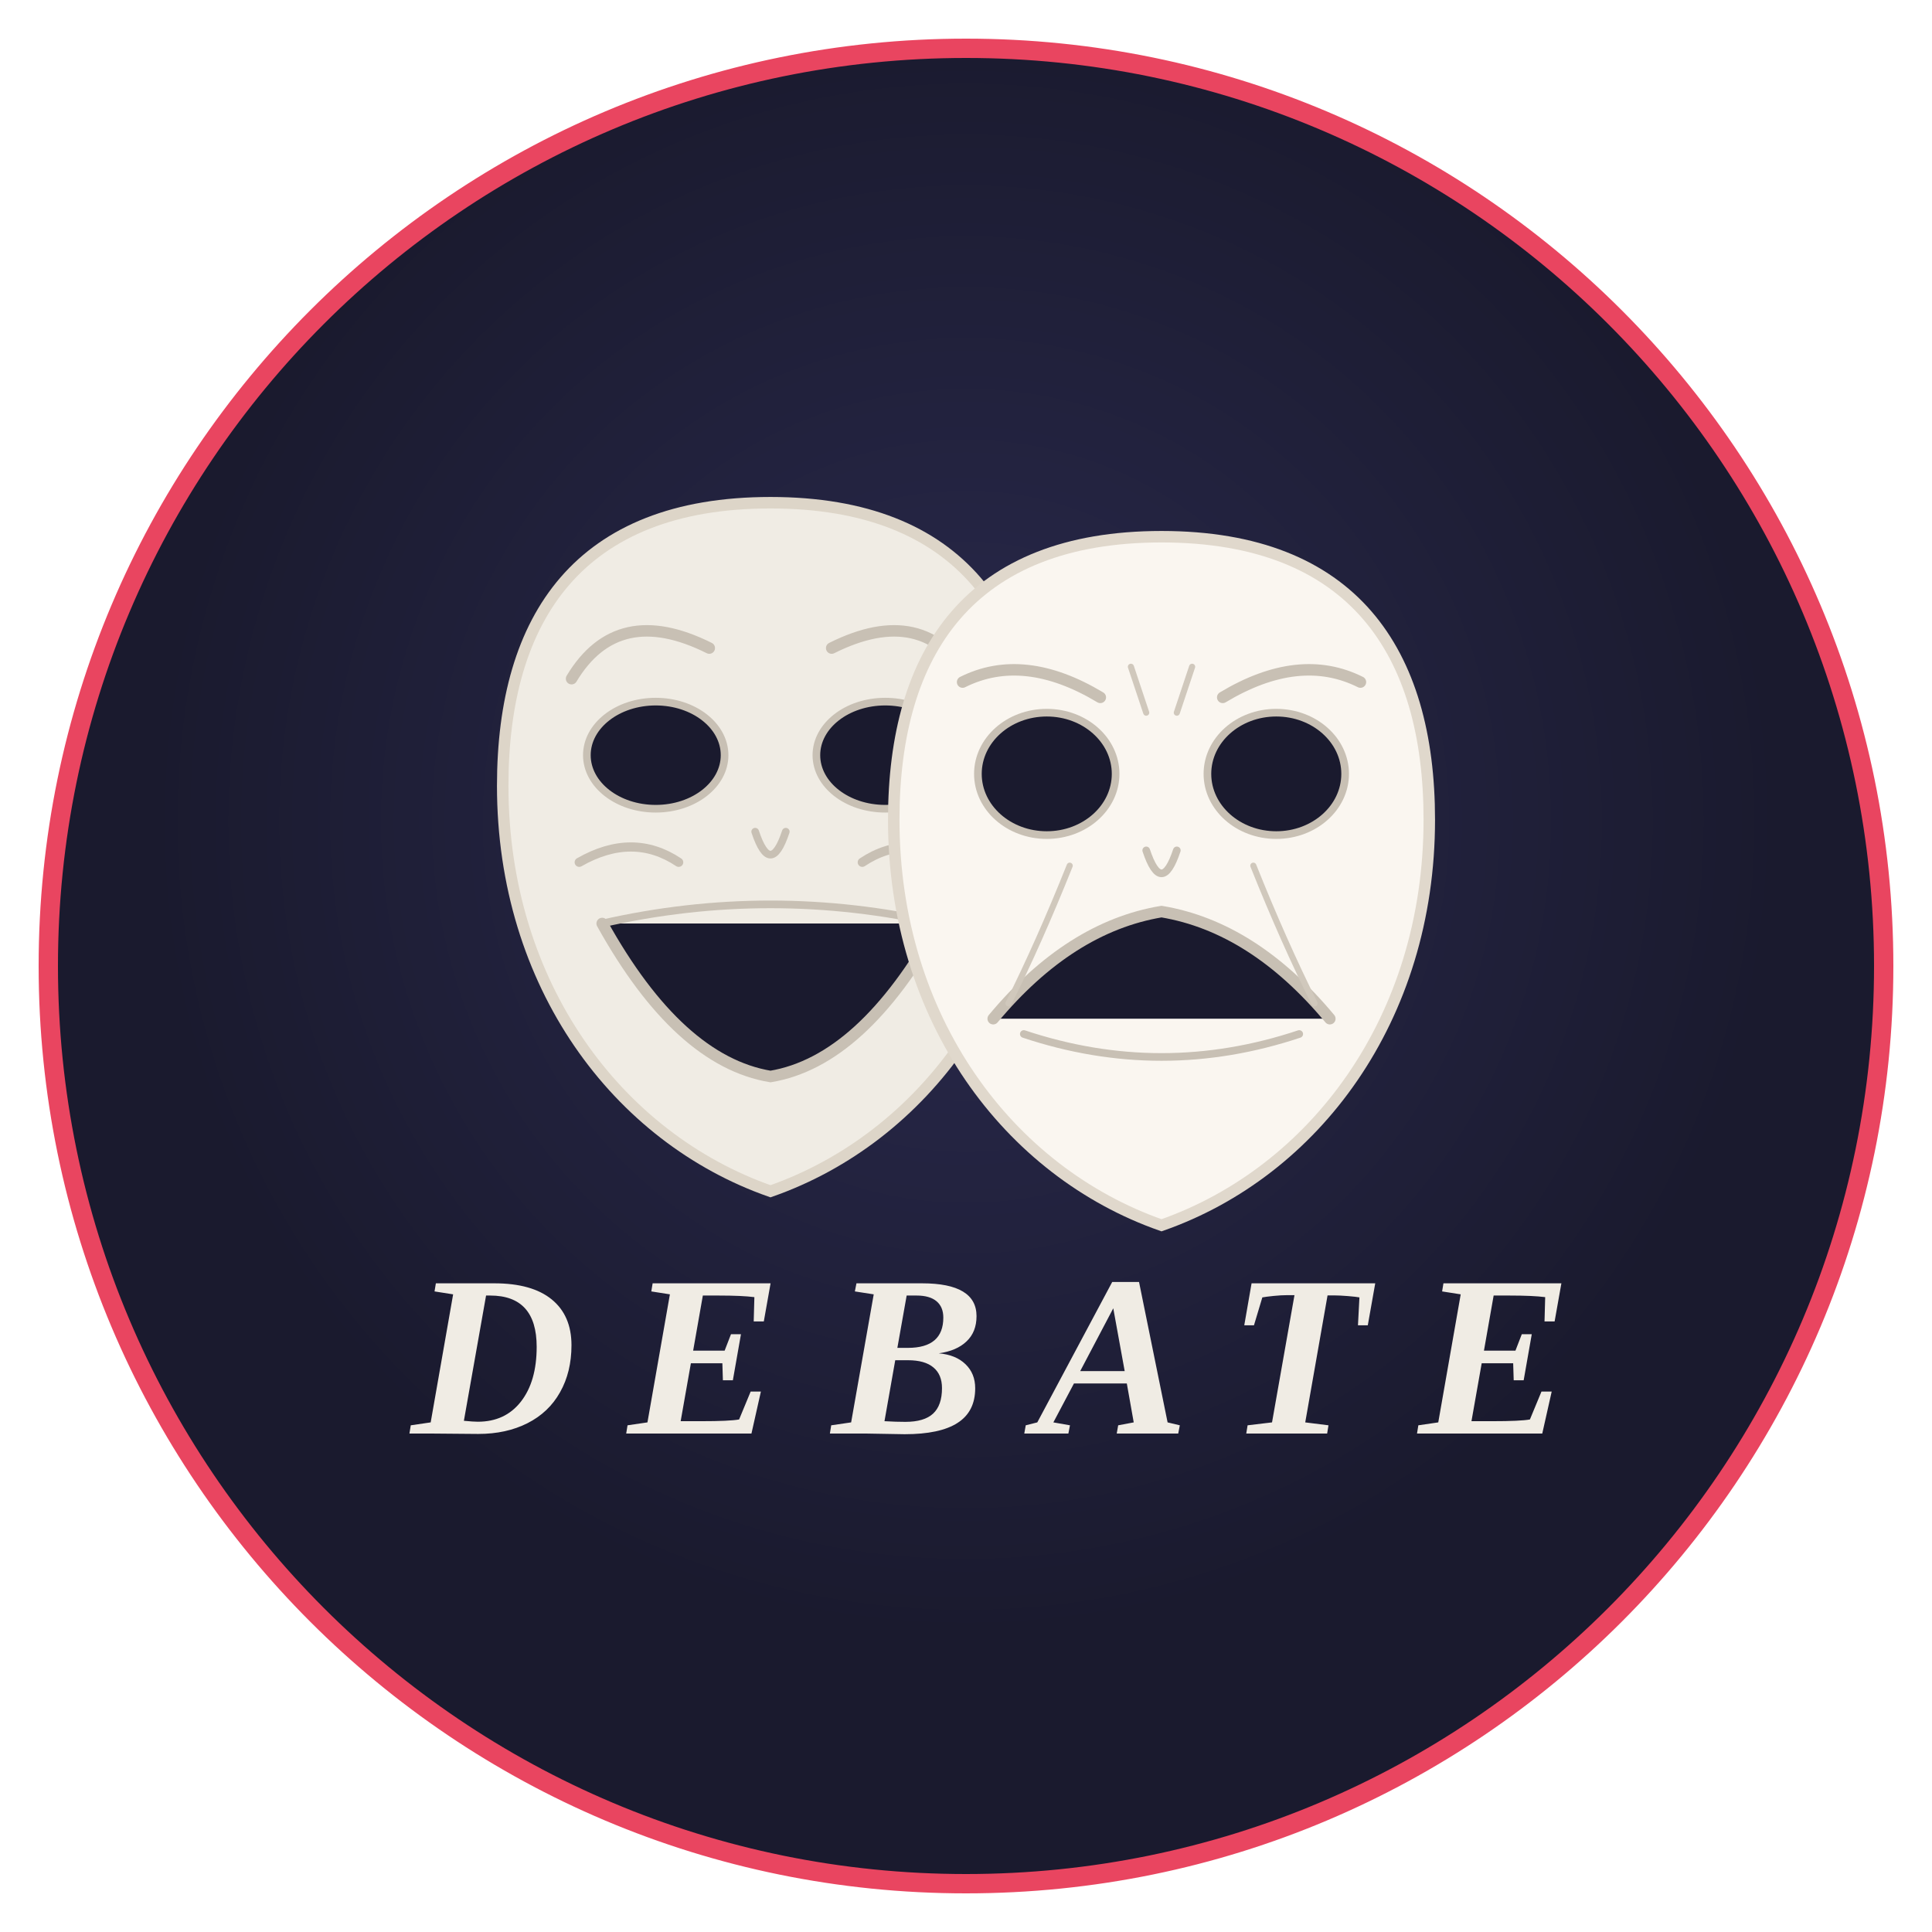
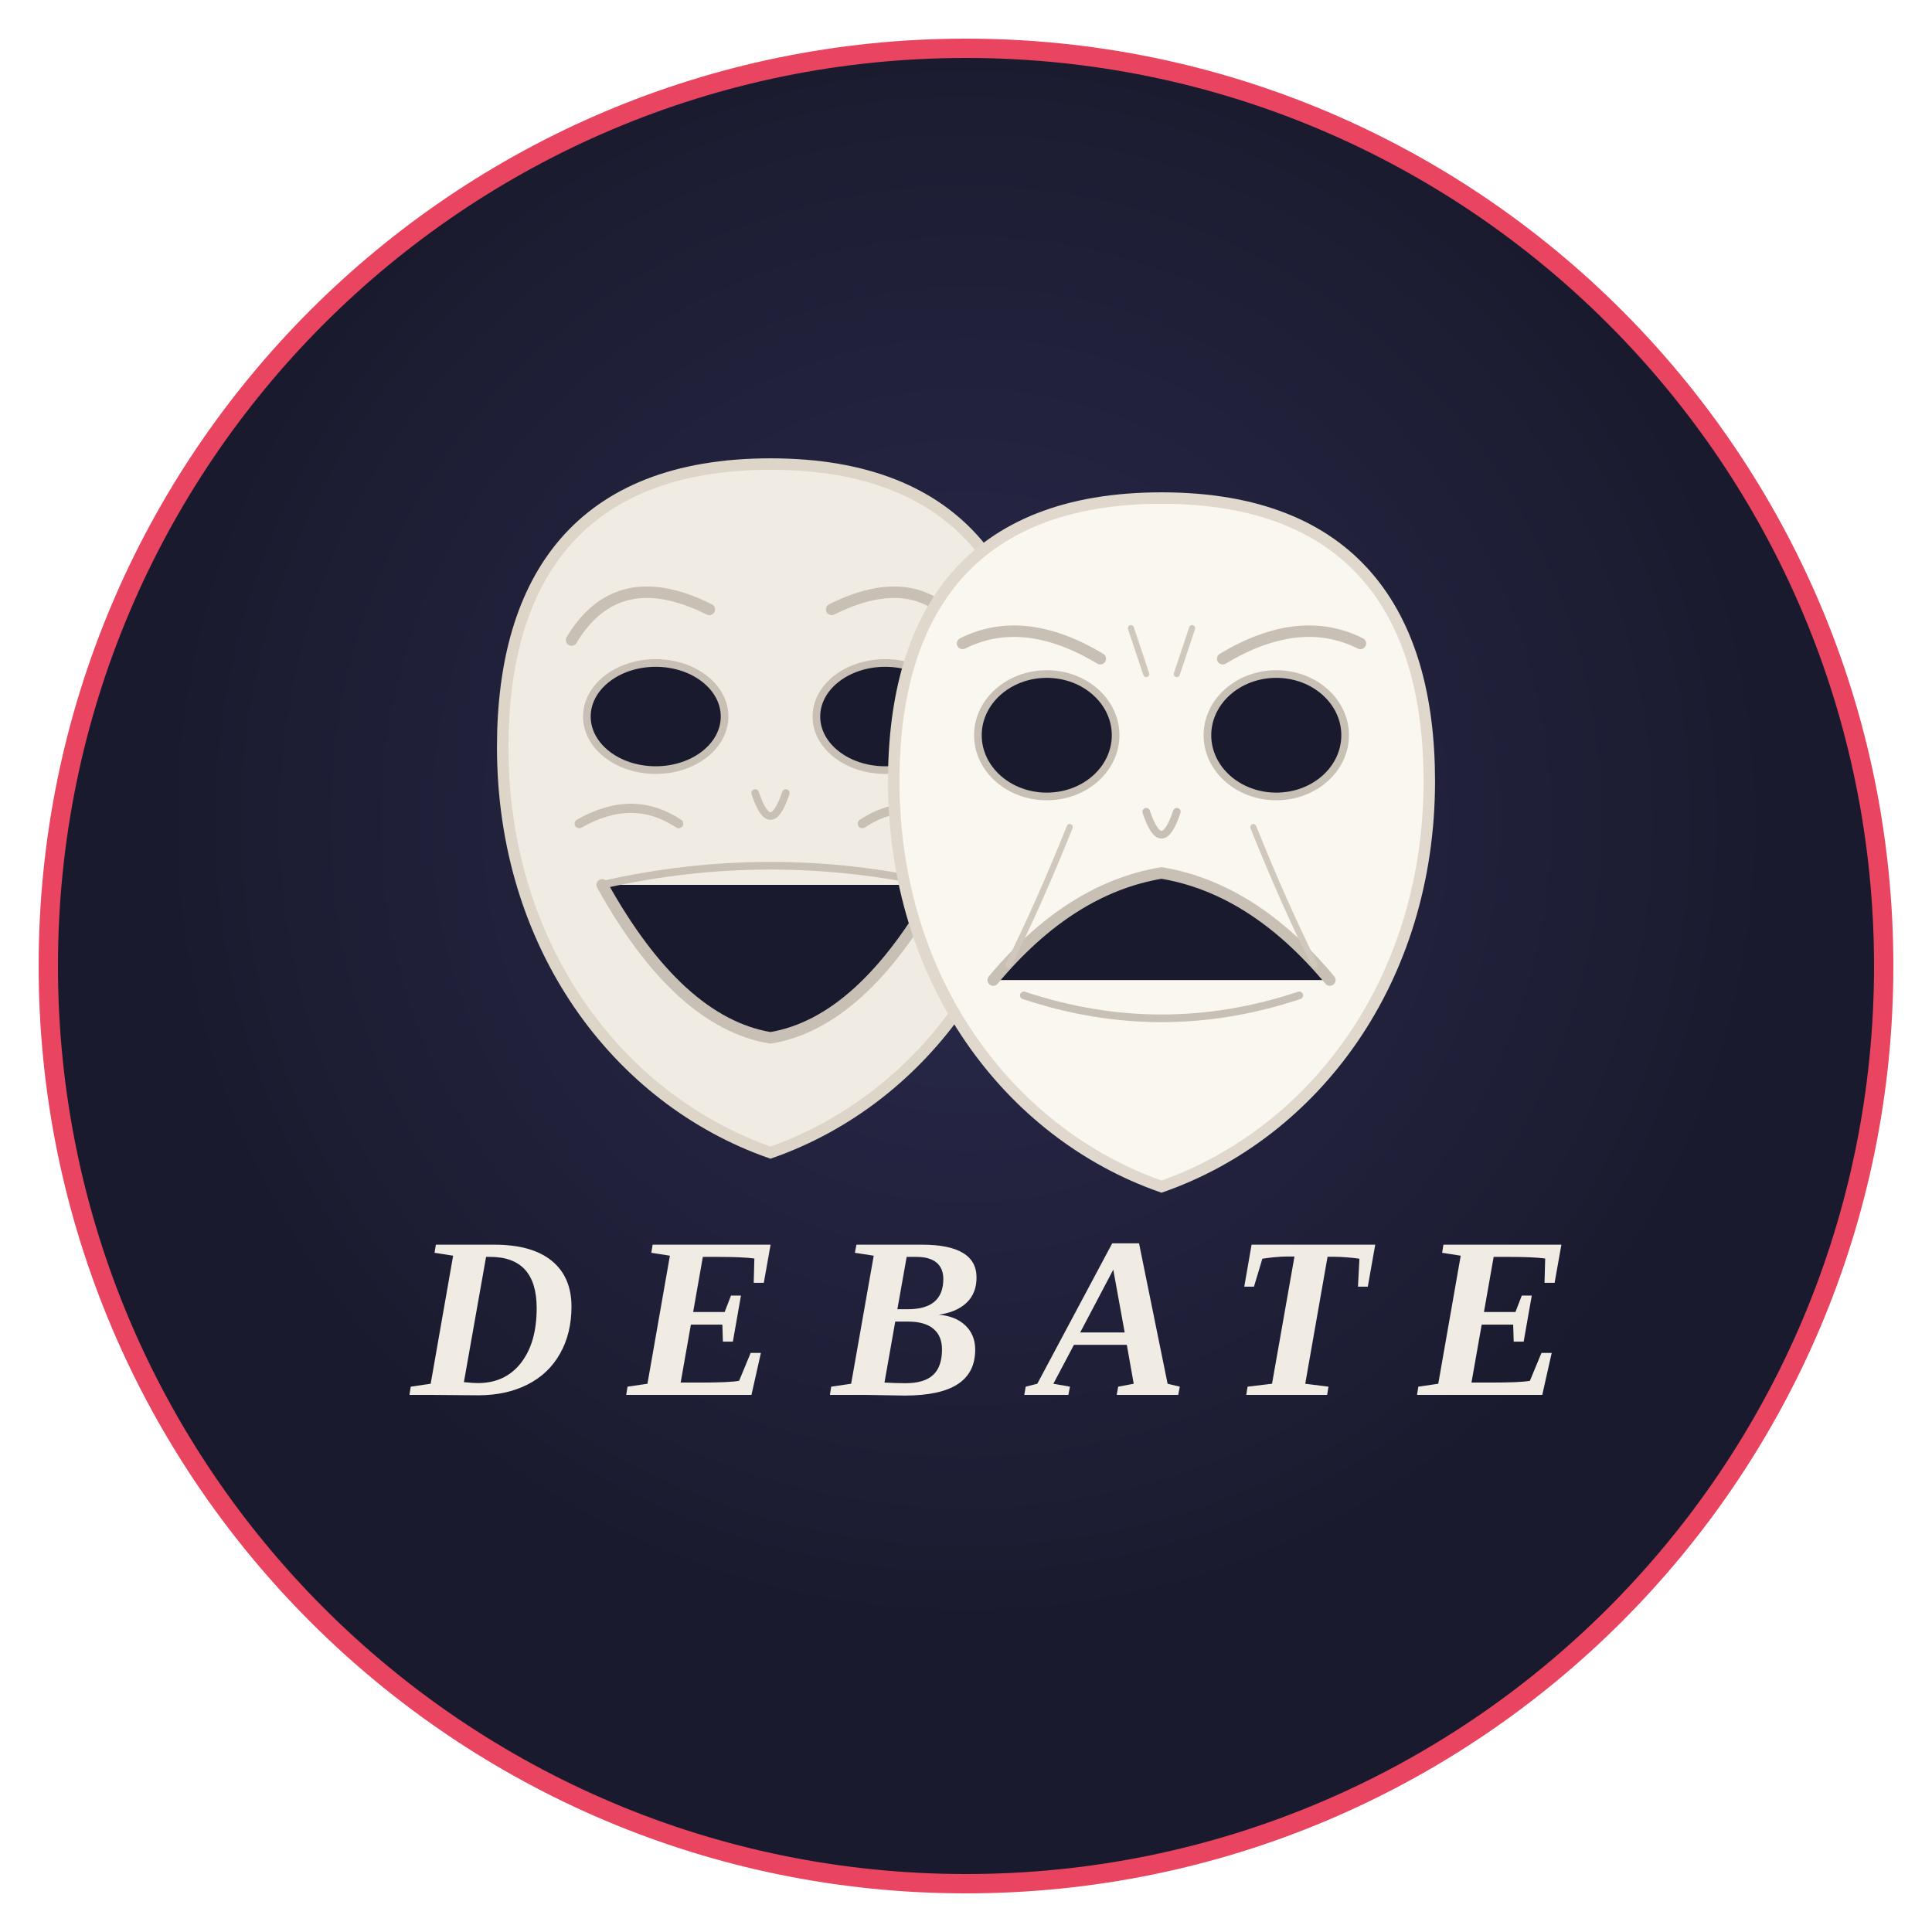
<svg xmlns="http://www.w3.org/2000/svg" viewBox="0 0 200 200" width="200" height="200">
  <defs>
    <radialGradient id="bg_glow" cx="50%" cy="42%" r="45%">
      <stop offset="0%" stop-color="#2a2a4e" />
      <stop offset="100%" stop-color="#1a1a2e" />
    </radialGradient>
  </defs>
  <circle cx="100" cy="100" r="95" fill="url(#bg_glow)" stroke="#e94560" stroke-width="2" />
-   <g transform="translate(100,100) scale(0.88) translate(-97,-77)">
+   <g transform="translate(100,96) scale(0.88) translate(-97,-77)">
    <g transform="translate(38, 18) scale(0.90)">
      <path d="M40,5 C15,5 5,20 5,42 C5,68 20,88 40,95 C60,88 75,68 75,42 C75,20 65,5 40,5Z" fill="#f0ece4" stroke="#ddd5c8" stroke-width="1.5" />
      <ellipse cx="25" cy="38" rx="9" ry="7" fill="#1a1a2e" stroke="#c8c0b4" stroke-width="1" />
      <ellipse cx="55" cy="38" rx="9" ry="7" fill="#1a1a2e" stroke="#c8c0b4" stroke-width="1" />
      <path d="M15,52 Q22,48 28,52" fill="none" stroke="#c8c0b4" stroke-width="1.2" stroke-linecap="round" />
      <path d="M52,52 Q58,48 65,52" fill="none" stroke="#c8c0b4" stroke-width="1.2" stroke-linecap="round" />
      <path d="M18,60 Q28,78 40,80 Q52,78 62,60" fill="#1a1a2e" stroke="#c8c0b4" stroke-width="1.5" stroke-linecap="round" />
      <path d="M18,60 Q40,55 62,60" fill="none" stroke="#c8c0b4" stroke-width="1" stroke-linecap="round" />
      <path d="M14,28 Q20,18 32,24" fill="none" stroke="#c8c0b4" stroke-width="1.5" stroke-linecap="round" />
      <path d="M48,24 Q60,18 66,28" fill="none" stroke="#c8c0b4" stroke-width="1.5" stroke-linecap="round" />
      <path d="M38,48 Q40,54 42,48" fill="none" stroke="#c8c0b4" stroke-width="1" stroke-linecap="round" />
    </g>
    <g transform="translate(84, 22) scale(0.90)">
      <path d="M40,5 C15,5 5,20 5,42 C5,68 20,88 40,95 C60,88 75,68 75,42 C75,20 65,5 40,5Z" fill="#faf6f0" stroke="#e0d8cc" stroke-width="1.5" />
      <ellipse cx="25" cy="36" rx="9" ry="8" fill="#1a1a2e" stroke="#c8c0b4" stroke-width="1" />
      <ellipse cx="55" cy="36" rx="9" ry="8" fill="#1a1a2e" stroke="#c8c0b4" stroke-width="1" />
      <path d="M14,24 Q22,20 32,26" fill="none" stroke="#c8c0b4" stroke-width="1.5" stroke-linecap="round" />
      <path d="M48,26 Q58,20 66,24" fill="none" stroke="#c8c0b4" stroke-width="1.5" stroke-linecap="round" />
      <path d="M36,22 L38,28" fill="none" stroke="#d0c8bc" stroke-width="0.8" stroke-linecap="round" />
      <path d="M44,22 L42,28" fill="none" stroke="#d0c8bc" stroke-width="0.8" stroke-linecap="round" />
      <path d="M38,46 Q40,52 42,46" fill="none" stroke="#c8c0b4" stroke-width="1" stroke-linecap="round" />
      <path d="M18,68 Q28,56 40,54 Q52,56 62,68" fill="#1a1a2e" stroke="#c8c0b4" stroke-width="1.5" stroke-linecap="round" />
      <path d="M22,70 Q40,76 58,70" fill="none" stroke="#c8c0b4" stroke-width="1" stroke-linecap="round" />
      <path d="M28,48 Q24,58 20,66" fill="none" stroke="#d0c8bc" stroke-width="0.8" stroke-linecap="round" />
      <path d="M52,48 Q56,58 60,66" fill="none" stroke="#d0c8bc" stroke-width="0.8" stroke-linecap="round" />
    </g>
    <text x="100" y="132" text-anchor="middle" font-family="'Georgia', 'Times New Roman', serif" font-size="27" font-weight="bold" fill="#f0ece4" letter-spacing="6" font-style="italic">DEBATE</text>
  </g>
</svg>
